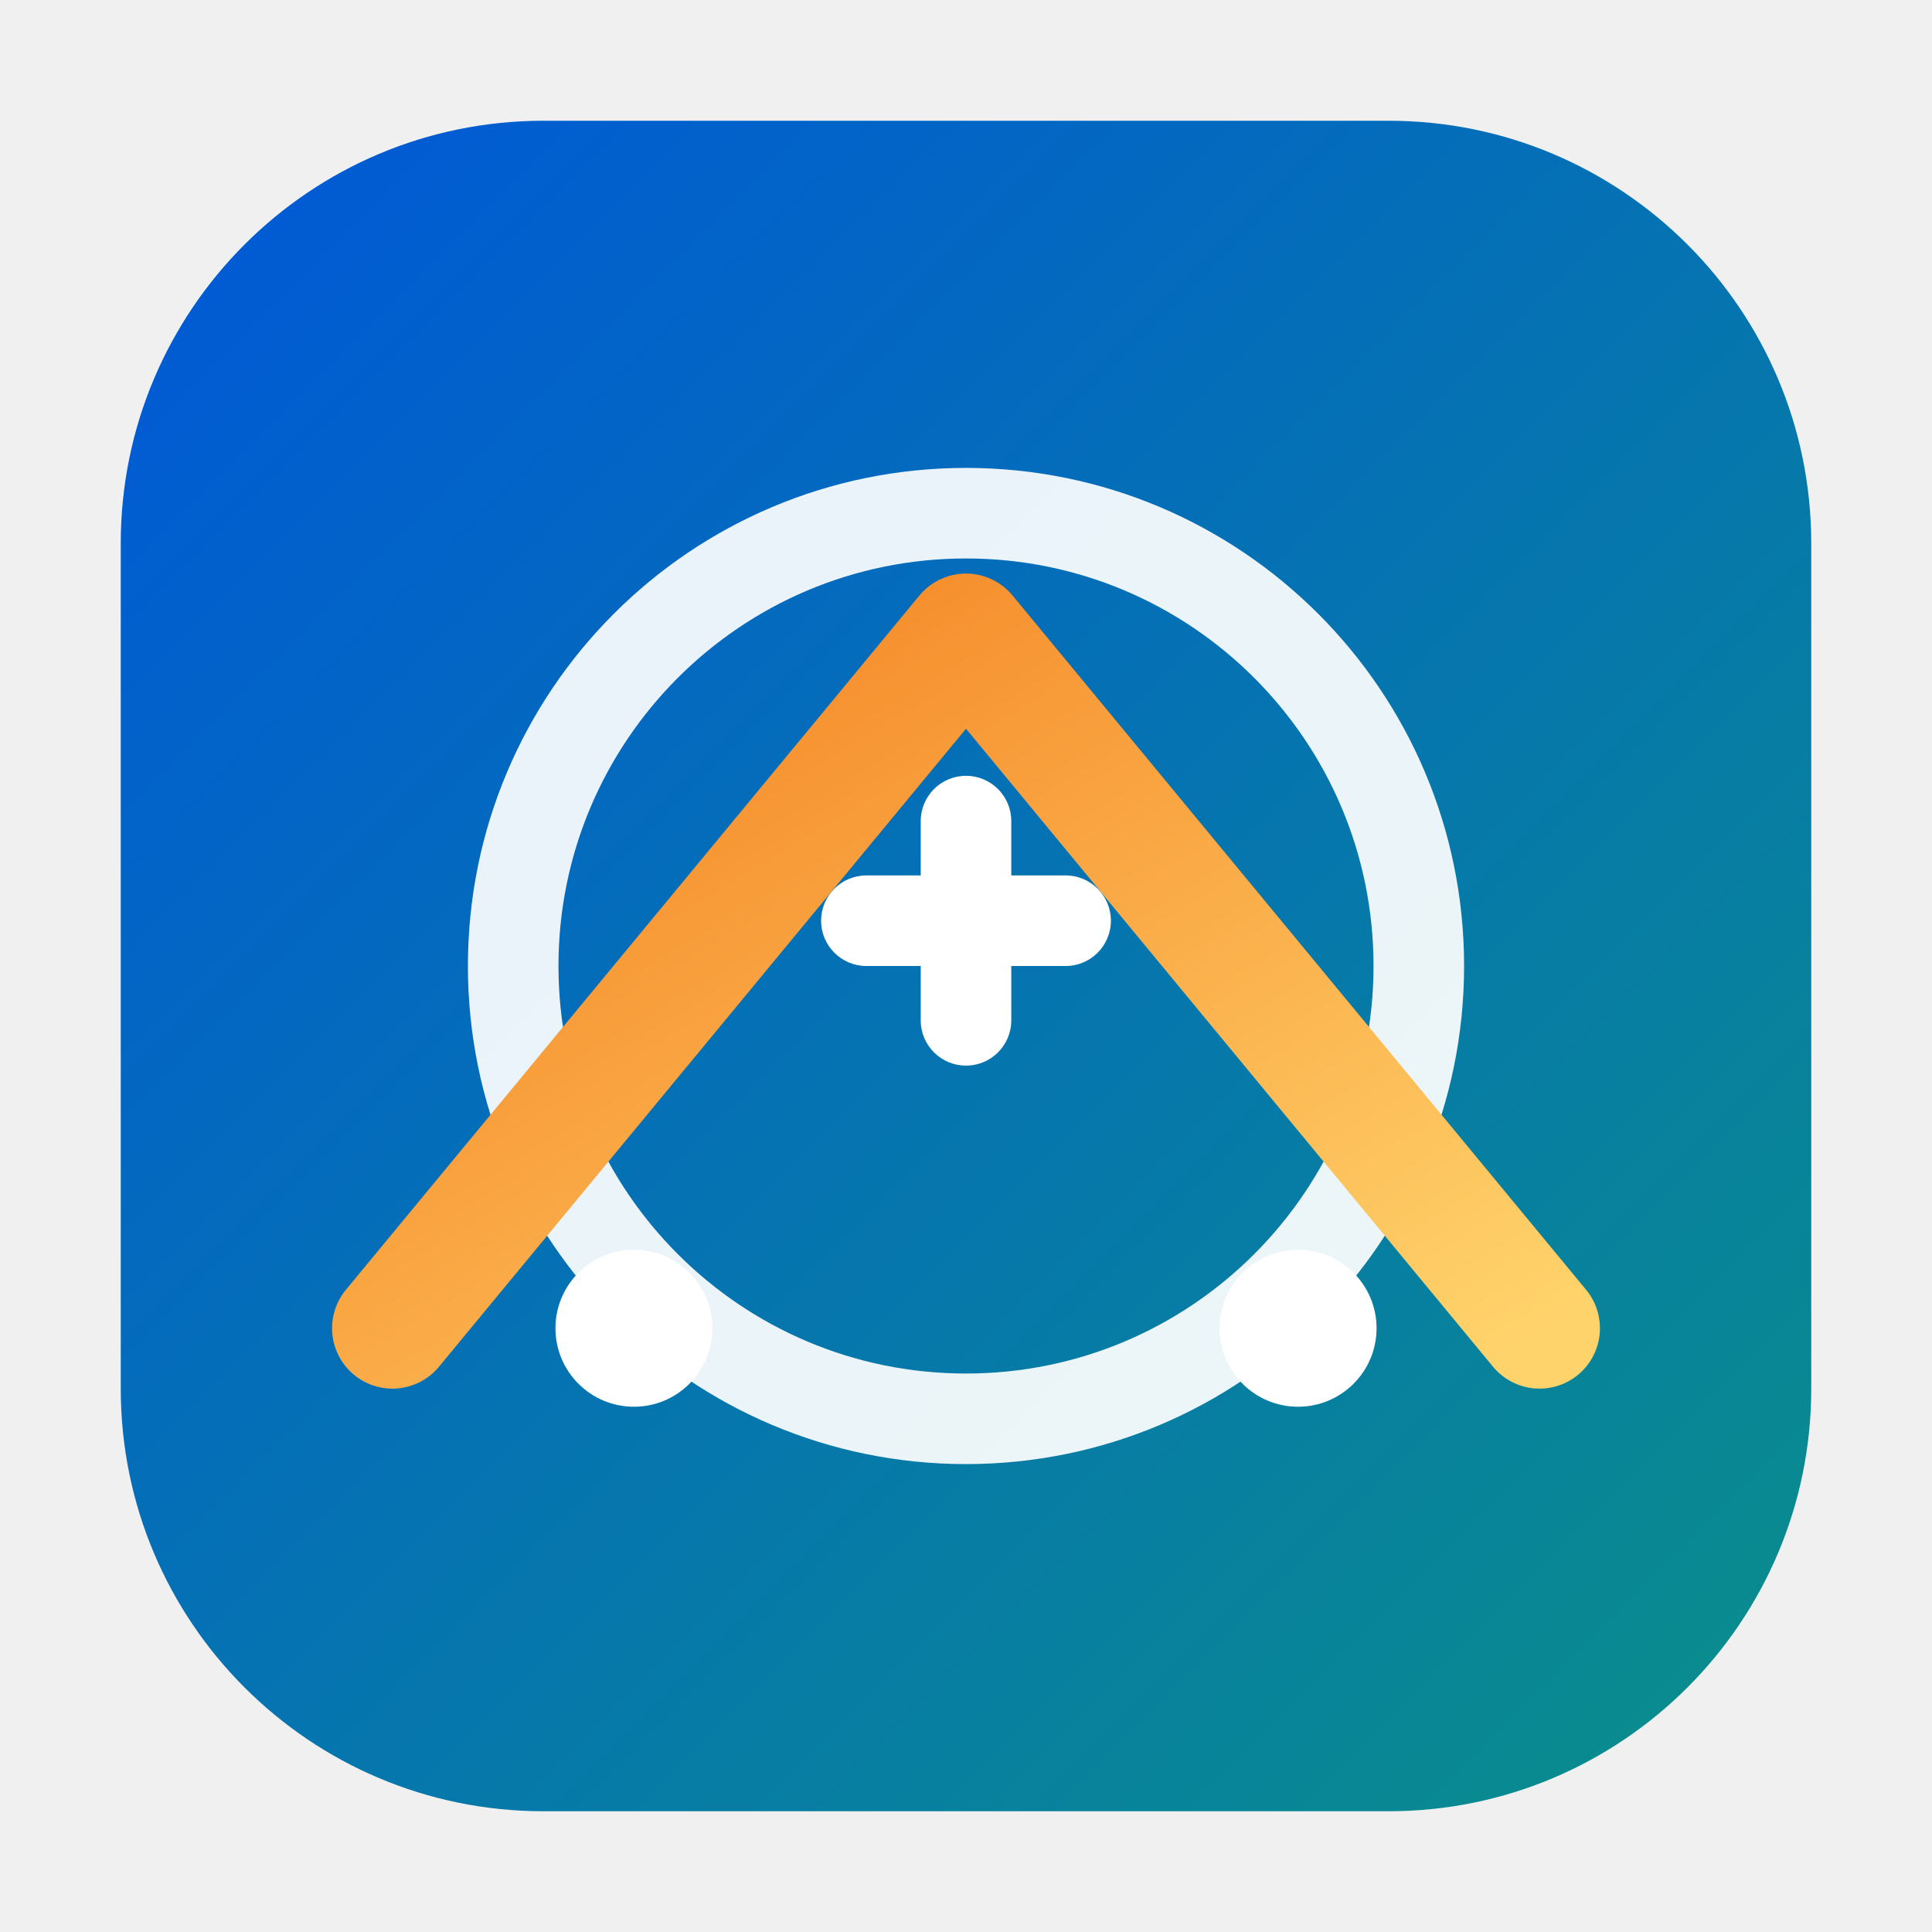
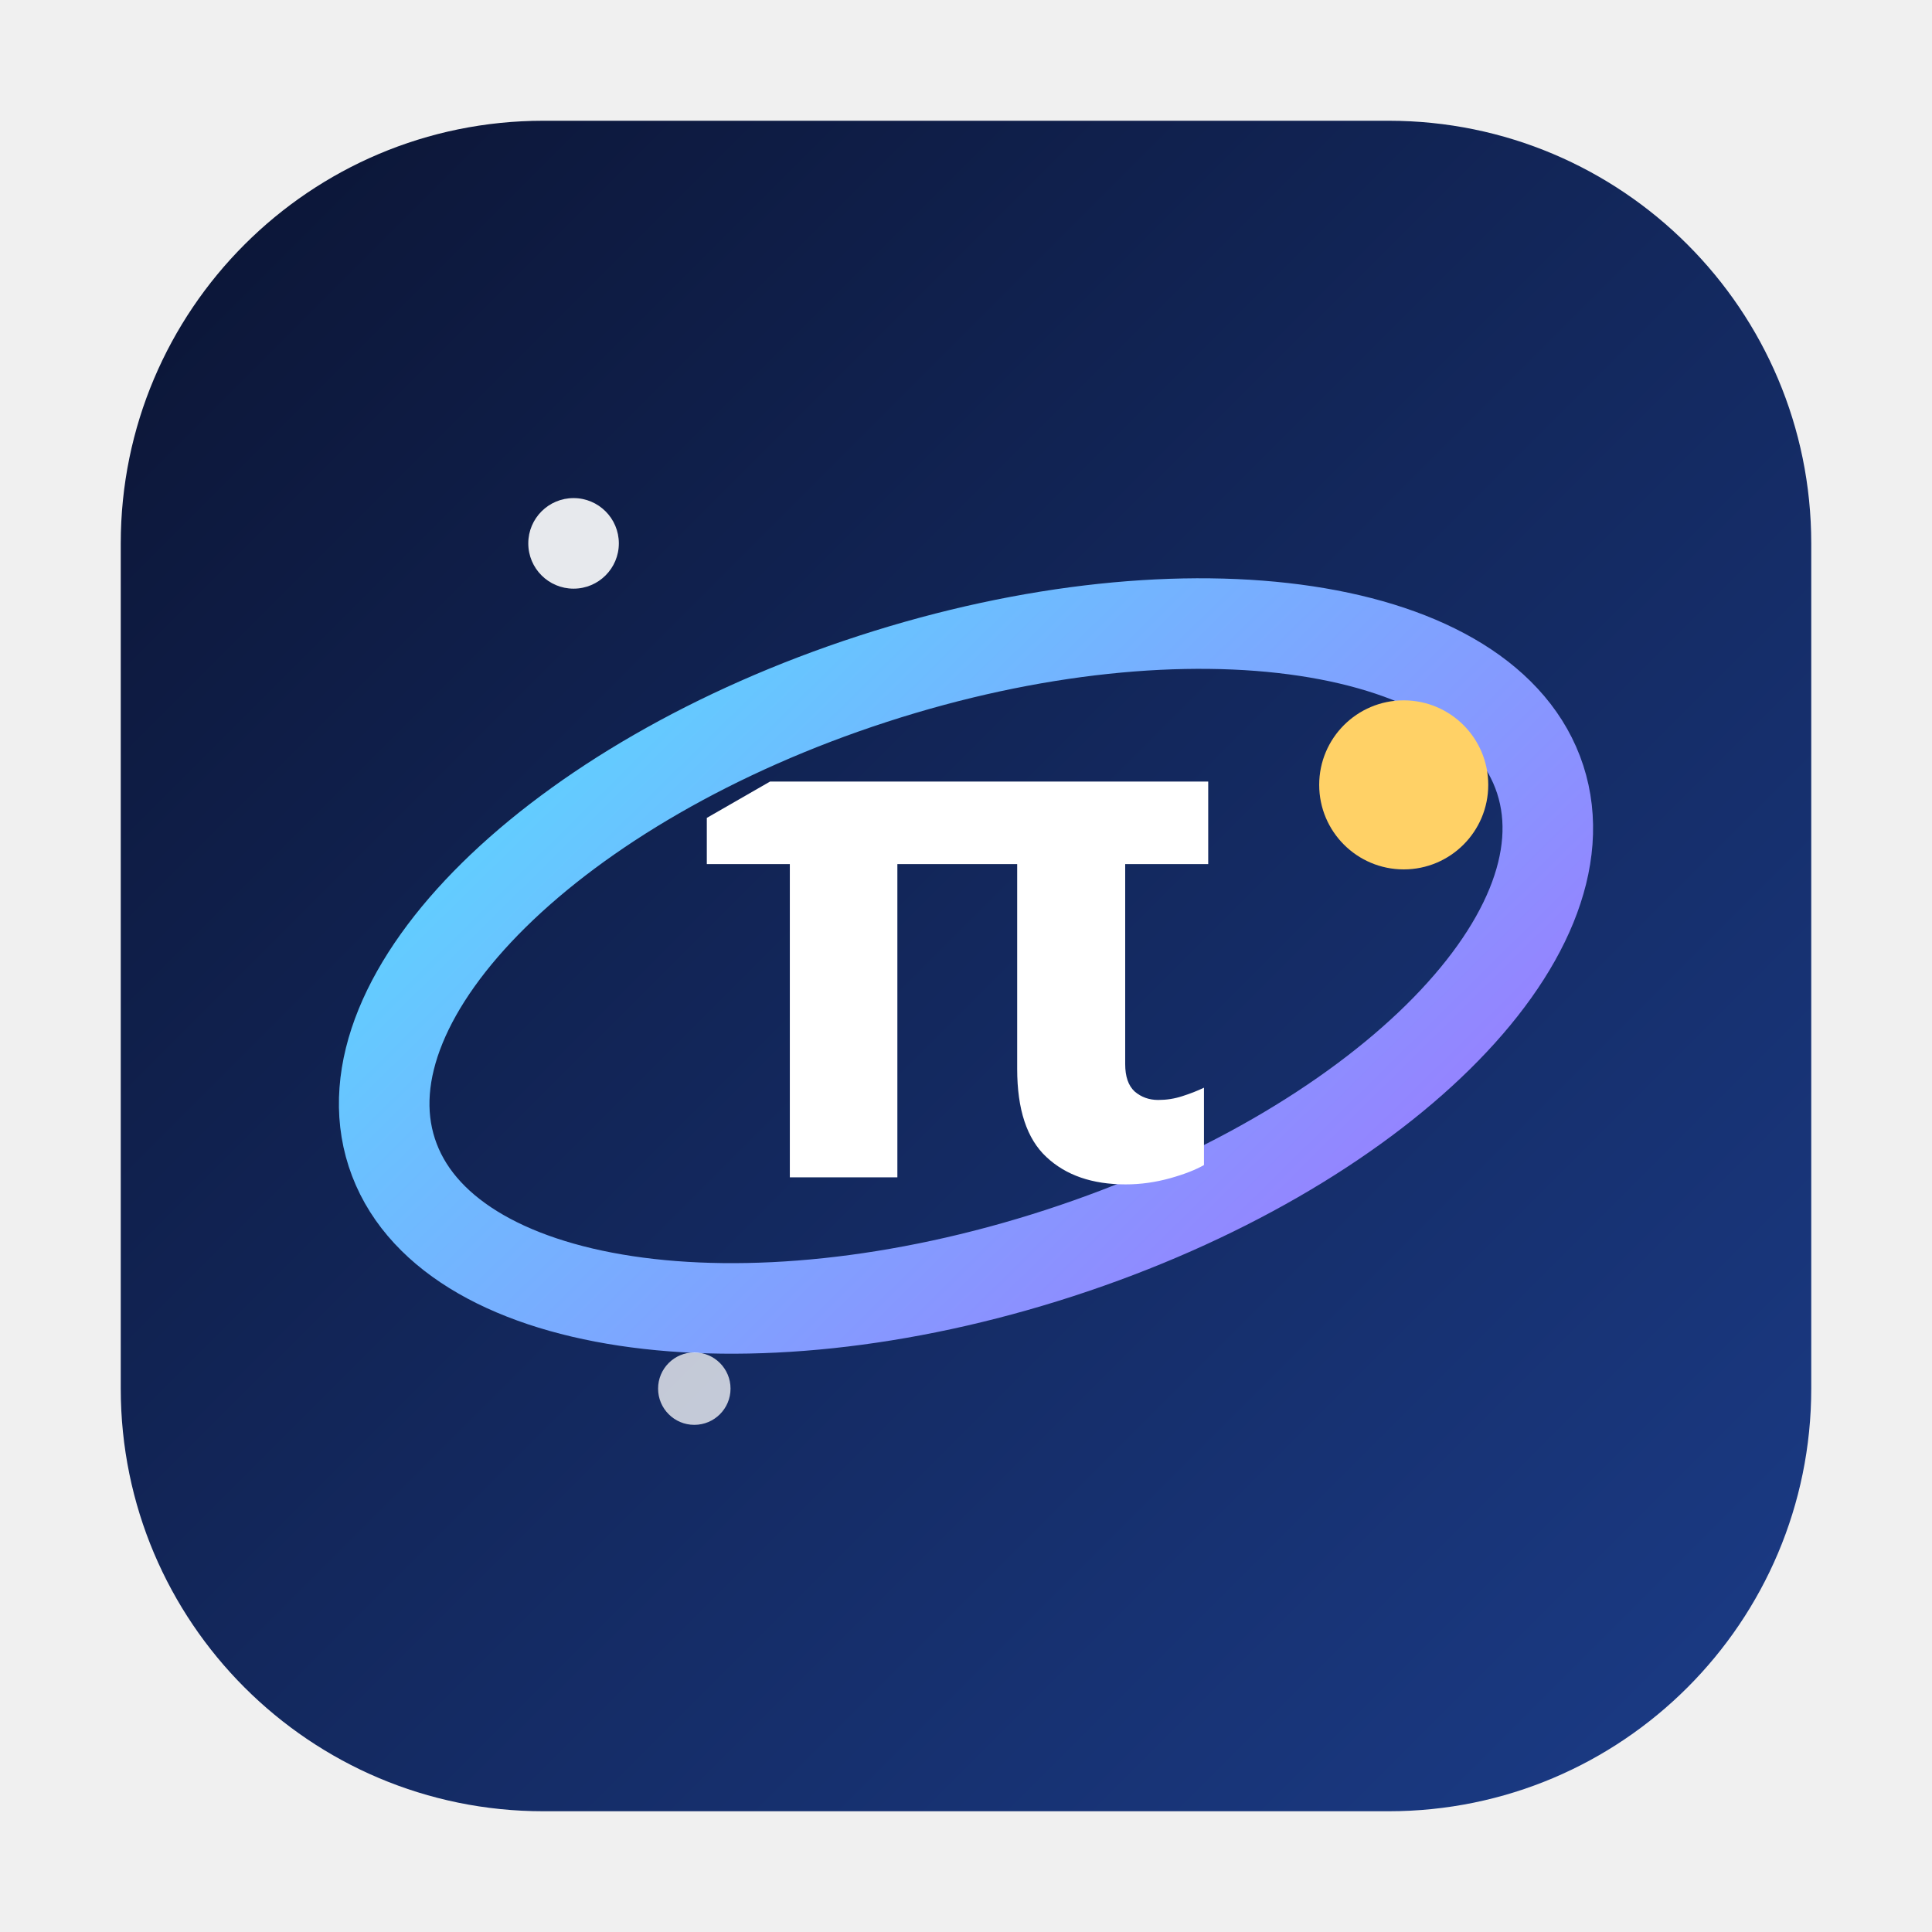
<svg xmlns="http://www.w3.org/2000/svg" viewBox="0 0 64 64" role="img" aria-label="Math Verse Icon">
  <defs>
-     <linearGradient id="mvBg" x1="0" y1="0" x2="1" y2="1">
-       <stop offset="0%" stop-color="#0057D9" />
-       <stop offset="100%" stop-color="#0A8F8A" />
+     <linearGradient id="bg" x1="0" y1="0" x2="1" y2="1">
+       <stop offset="0%" stop-color="#0B1433" />
+       <stop offset="100%" stop-color="#1B3C88" />
    </linearGradient>
-     <linearGradient id="mvAccent" x1="0" y1="0" x2="1" y2="1">
-       <stop offset="0%" stop-color="#F47F20" />
-       <stop offset="100%" stop-color="#FFD36B" />
+     <linearGradient id="orbit" x1="0" y1="0" x2="1" y2="1">
+       <stop offset="0%" stop-color="#5CD6FF" />
+       <stop offset="100%" stop-color="#9A7BFF" />
    </linearGradient>
  </defs>
-   <rect x="4" y="4" width="56" height="56" rx="14" fill="url(#mvBg)" />
-   <circle cx="32" cy="32" r="15" fill="none" stroke="#FFFFFF" stroke-width="3" opacity="0.92" />
-   <path d="M13 44 L32 21 L51 44" fill="none" stroke="url(#mvAccent)" stroke-width="4" stroke-linecap="round" stroke-linejoin="round" />
-   <circle cx="21" cy="44" r="2.6" fill="#FFFFFF" />
-   <circle cx="43" cy="44" r="2.6" fill="#FFFFFF" />
-   <rect x="27.2" y="29" width="9.6" height="3" rx="1.5" fill="#FFFFFF" />
-   <rect x="30.5" y="25.7" width="3" height="9.6" rx="1.5" fill="#FFFFFF" />
+   <rect x="4" y="4" width="56" height="56" rx="14" fill="url(#bg)" />
+   <ellipse cx="32" cy="32" rx="20" ry="10" fill="none" stroke="url(#orbit)" stroke-width="3" transform="rotate(-18 32 32)" />
+   <circle cx="46.5" cy="26" r="2.8" fill="#FFD166" />
+   <text x="32" y="39" text-anchor="middle" font-size="24" font-family="'Noto Sans TC', 'Segoe UI Symbol', sans-serif" font-weight="700" fill="#FFFFFF">π</text>
+   <circle cx="19" cy="18" r="1.5" fill="#FFFFFF" opacity="0.9" />
+   <circle cx="23" cy="46" r="1.2" fill="#FFFFFF" opacity="0.75" />
</svg>
